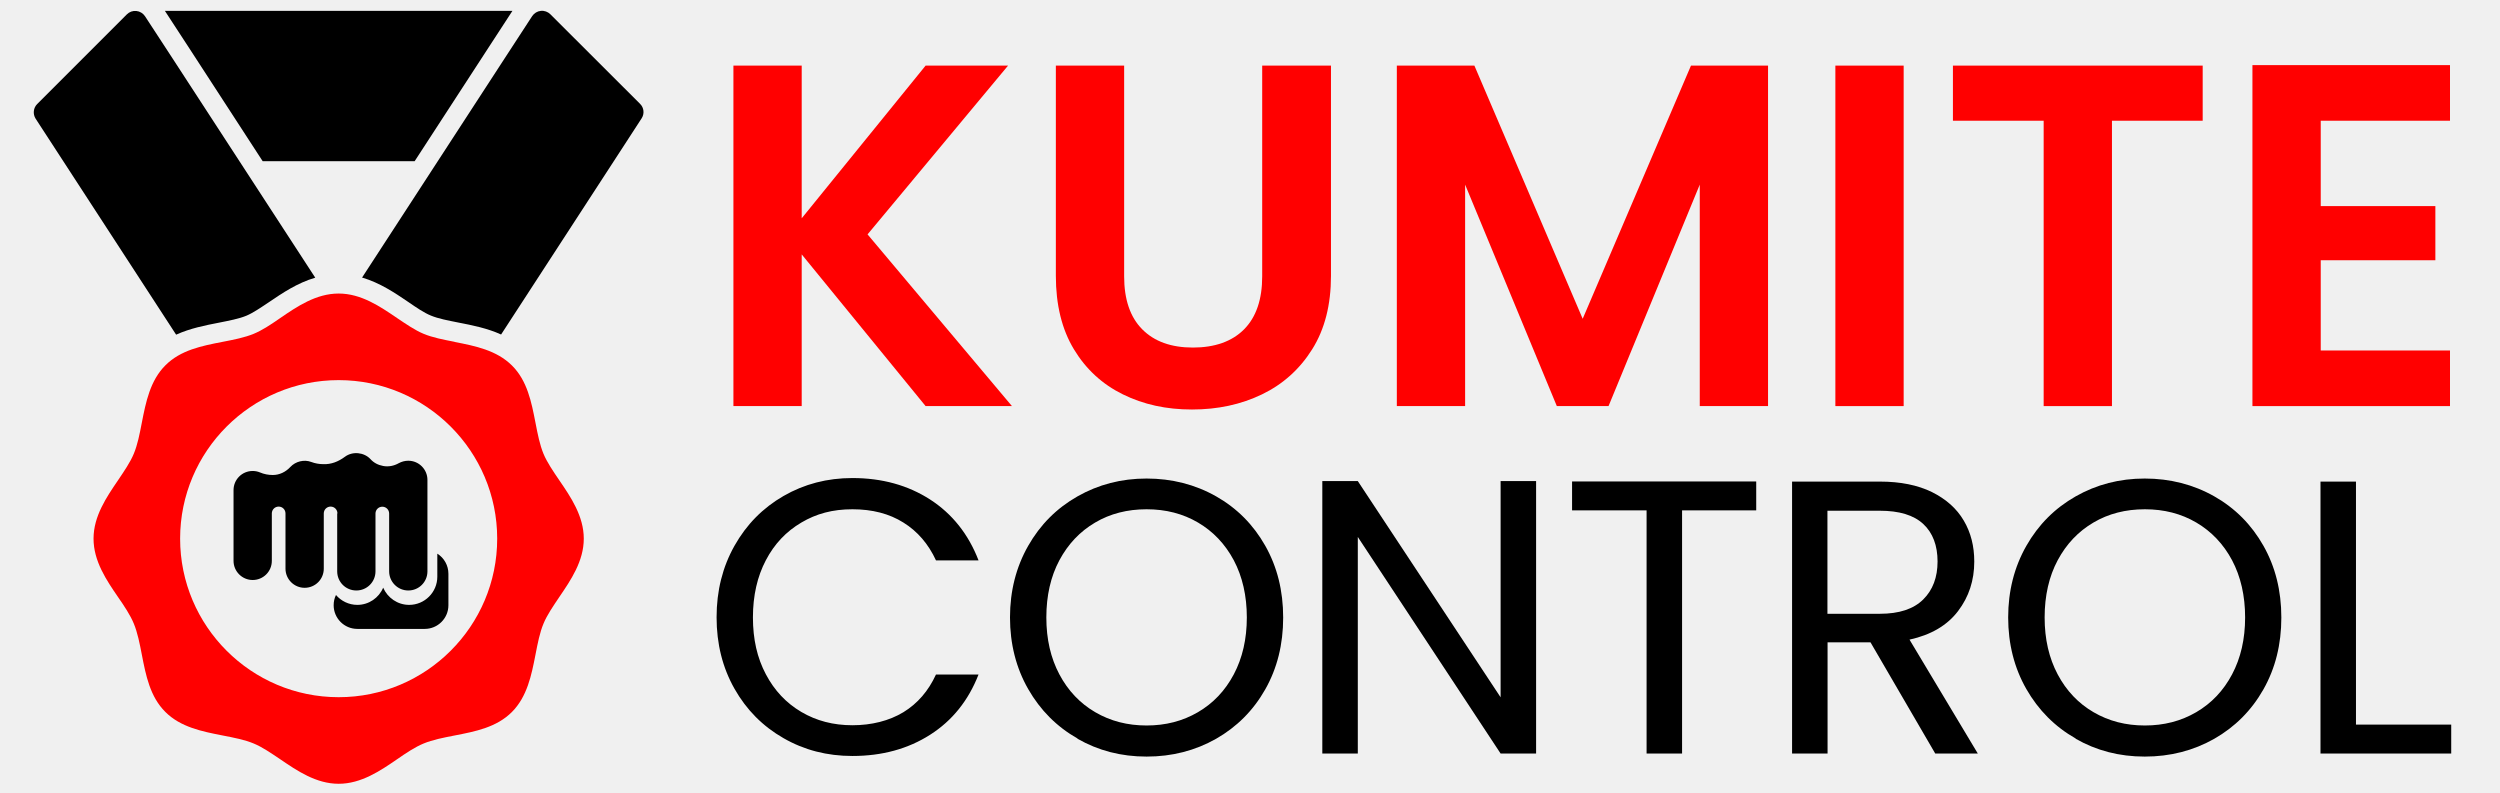
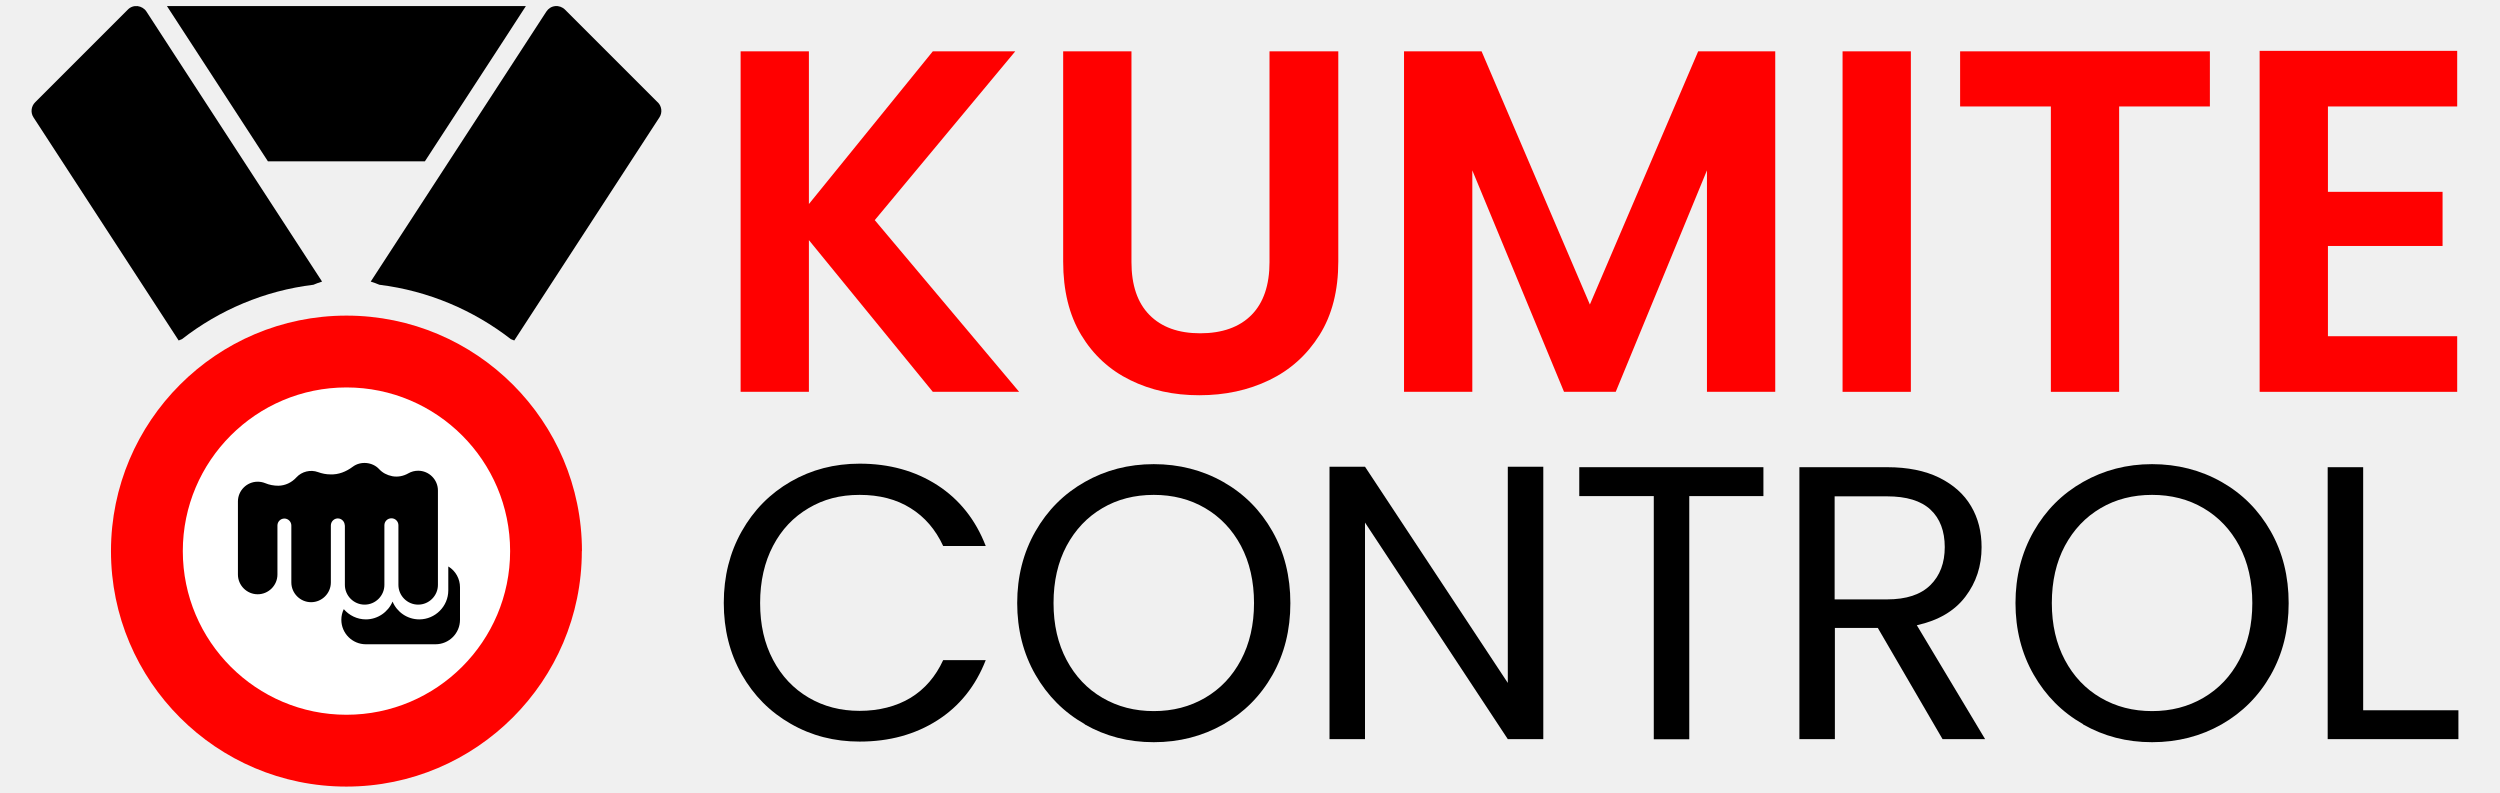
<svg xmlns="http://www.w3.org/2000/svg" xmlns:xlink="http://www.w3.org/1999/xlink" id="Capa_1" data-name="Capa 1" viewBox="0 0 205 65">
  <defs>
    <style>
      .cls-1 {
+         fill: #ff0200;
+       }
+ 
+       .cls-2 {
+         fill: #fff;
+       }
+ 
+       .cls-3 {
        fill: red;
      }
    </style>
-     <symbol id="logo" viewBox="0 0 198.23 63.38">
+     <symbol id="icon-64-light" viewBox="0 0 51.63 64">
      <g>
+         <path class="cls-1" d="M45.12,44.69c0,10.64-8.66,19.31-19.31,19.31S6.51,55.34,6.51,44.69s8.66-19.31,19.31-19.31,19.31,8.66,19.31,19.31Z" />
+         <path class="cls-2" d="M39.24,44.69c0,7.4-6.02,13.42-13.42,13.42s-13.42-6.02-13.42-13.42,6.02-13.42,13.42-13.42,13.42,6.02,13.42,13.42Z" />
+         <path d="M25.69,42.57v4.89c0,.89.73,1.62,1.62,1.62s1.62-.73,1.62-1.62v-4.89c0-.32.26-.57.58-.57s.57.26.57.57v4.89c0,.89.73,1.62,1.62,1.62s1.62-.73,1.62-1.62v-7.74c0-.89-.73-1.62-1.62-1.62-.28,0-.56.07-.8.21-.42.24-.88.32-1.32.24-.45-.09-.8-.28-1.08-.58-.54-.59-1.52-.68-2.16-.2-.55.41-1.17.66-1.85.63-.34,0-.68-.07-1.01-.19-.6-.22-1.32-.05-1.76.43-.4.44-.93.68-1.48.69-.38,0-.75-.07-1.08-.21-.2-.08-.41-.12-.62-.12-.89,0-1.62.73-1.62,1.62v5.99c0,.89.73,1.62,1.62,1.62s1.62-.73,1.62-1.62v-4.02c0-.32.26-.57.57-.57s.57.26.57.57v4.67c0,.89.73,1.62,1.62,1.62s1.62-.73,1.62-1.62v-4.67c0-.32.26-.58.57-.58s.57.26.57.58Z" />
+         <path d="M34.17,45.96v1.95c0,1.31-1.07,2.38-2.38,2.38-.98,0-1.83-.6-2.19-1.46-.36.85-1.21,1.46-2.19,1.46-.72,0-1.37-.33-1.81-.84-.13.27-.2.56-.2.87,0,1.11.9,2.01,2.01,2.01h5.71c1.11,0,2.01-.9,2.01-2.01v-2.66h0c0-.7-.36-1.34-.94-1.7Z" />
+         <path d="M38.78,2.7l1.75-2.7H11.1l2.07,3.18c1.72,2.64,3.89,5.99,6.21,9.55h12.87c2.47-3.79,4.77-7.33,6.53-10.03h0Z" />
+         <path d="M23.82,22.59c-4.28-6.57-8.97-13.78-12.1-18.6L9.42.45c-.16-.25-.43-.41-.73-.45-.3-.03-.59.07-.8.29L.29,7.89c-.33.33-.39.85-.13,1.24,2.13,3.27,6.98,10.73,11.9,18.29h0c.09-.04.18-.07.27-.11,3.06-2.38,6.75-3.97,10.78-4.46.23-.09.46-.19.71-.26Z" />
+         <path d="M51.34,7.89L43.74.29c-.21-.21-.51-.32-.8-.29-.3.03-.56.19-.73.45l-2.08,3.2c-3.12,4.79-7.94,12.2-12.32,18.94.25.07.48.17.71.26,4.03.5,7.72,2.09,10.78,4.46.09.04.18.07.28.11,3.94-6.06,7.84-12.06,10.35-15.91l1.55-2.38c.26-.39.2-.91-.13-1.24Z" />
+       </g>
+     </symbol>
+     <symbol id="logo" viewBox="0 0 199 64">
+       <g>
+         <use width="51.63" height="64" xlink:href="#icon-64-light" />
        <g>
-           <g>
-             <path d="M24.88,41.22v4.74c0,.87.7,1.57,1.57,1.57s1.57-.7,1.57-1.57v-4.74c0-.31.25-.56.56-.56s.56.25.56.56v4.74c0,.86.7,1.57,1.57,1.57s1.57-.7,1.57-1.57v-7.5c0-.86-.7-1.57-1.57-1.57-.27,0-.54.07-.78.2-.4.23-.86.31-1.28.23-.43-.08-.78-.27-1.04-.56-.53-.57-1.47-.66-2.09-.2-.54.4-1.13.64-1.79.61-.33,0-.66-.06-.98-.18-.58-.22-1.28-.05-1.71.41-.39.42-.9.66-1.44.66-.37,0-.72-.07-1.05-.21-.19-.08-.39-.12-.6-.12-.87,0-1.57.7-1.57,1.57v5.8c0,.86.7,1.57,1.57,1.57s1.57-.7,1.57-1.57v-3.89c0-.31.25-.56.56-.56s.56.25.56.56v4.53c0,.86.7,1.57,1.57,1.57s1.57-.7,1.57-1.57v-4.53c0-.31.25-.56.56-.56s.56.25.56.56Z" />
-             <path d="M33.09,44.51v1.89c0,1.27-1.03,2.31-2.31,2.31-.95,0-1.77-.58-2.13-1.41-.35.83-1.17,1.41-2.12,1.41-.7,0-1.33-.32-1.75-.81-.13.26-.19.55-.19.84,0,1.07.87,1.94,1.94,1.94h5.53c1.07,0,1.94-.87,1.94-1.94v-2.58h0c0-.68-.35-1.3-.91-1.65Z" />
-           </g>
-           <path d="M37.55,2.61l1.7-2.61H10.75l2.01,3.08c1.66,2.56,3.77,5.8,6.01,9.25h12.46c2.39-3.67,4.62-7.1,6.32-9.72h0Z" />
-           <path d="M11.68,26.55c1.15-.52,2.37-.76,3.5-.98.85-.17,1.65-.32,2.25-.57.55-.23,1.19-.67,1.88-1.13,1.06-.72,2.3-1.56,3.77-1.99-4.14-6.37-8.68-13.35-11.72-18.01L9.12.44c-.16-.24-.42-.4-.71-.43-.29-.03-.57.07-.78.28L.28,7.64c-.32.32-.37.82-.13,1.2,2.06,3.17,6.76,10.4,11.52,17.71h0Z" />
-           <path d="M42.36.28c-.2-.2-.49-.31-.78-.28-.29.03-.55.19-.71.43l-2.02,3.1c-3.02,4.64-7.69,11.82-11.93,18.34,1.47.43,2.71,1.27,3.77,1.99.68.47,1.33.91,1.88,1.13.6.25,1.4.4,2.25.57,1.13.22,2.36.46,3.5.98,3.82-5.87,7.6-11.68,10.02-15.41l1.5-2.31c.25-.38.2-.88-.13-1.2L42.36.28Z" />
-           <path class="cls-1" d="M34.51,27.14c-.93-.18-1.81-.35-2.55-.66-.7-.29-1.41-.78-2.17-1.29-1.38-.94-2.94-2.01-4.79-2.01s-3.42,1.07-4.79,2.01c-.75.52-1.47,1-2.17,1.29-.75.31-1.62.48-2.55.66-1.7.33-3.45.67-4.7,1.93-1.25,1.25-1.6,3.01-1.93,4.7-.18.93-.35,1.81-.66,2.55-.29.7-.78,1.41-1.29,2.17-.94,1.38-2.01,2.94-2.01,4.79s1.07,3.42,2.01,4.79c.52.75,1,1.47,1.29,2.17.31.75.48,1.62.66,2.55.33,1.7.67,3.45,1.93,4.7,1.25,1.25,3.01,1.6,4.7,1.93.93.18,1.81.35,2.55.66.7.29,1.41.78,2.17,1.29,1.38.94,2.94,2.01,4.79,2.01s3.42-1.07,4.79-2.01c.75-.52,1.47-1,2.17-1.29.75-.31,1.62-.48,2.55-.66,1.7-.33,3.45-.67,4.7-1.93s1.6-3.01,1.93-4.7c.18-.93.35-1.81.66-2.55.29-.7.78-1.41,1.29-2.17.94-1.38,2.01-2.94,2.01-4.79s-1.07-3.42-2.01-4.79c-.51-.75-1-1.47-1.29-2.16-.31-.75-.48-1.62-.66-2.55-.33-1.7-.67-3.45-1.93-4.7s-3.01-1.6-4.7-1.93h0ZM38,43.28c0,7.17-5.83,13-13,13s-13-5.83-13-13,5.83-13,13-13,13,5.83,13,13Z" />
-         </g>
-         <g>
-           <path class="cls-1" d="M73.13,32.41l-10.16-12.44v12.44h-5.6V4.49h5.6v12.52l10.16-12.52h6.76l-11.52,13.84,11.84,14.08h-7.08Z" />
-           <path class="cls-1" d="M89.41,4.49v17.28c0,1.89.49,3.34,1.48,4.34s2.37,1.5,4.16,1.5,3.21-.5,4.2-1.5c.99-1,1.48-2.45,1.48-4.34V4.49h5.64v17.24c0,2.37-.51,4.38-1.54,6.02-1.03,1.64-2.4,2.87-4.12,3.7-1.72.83-3.63,1.24-5.74,1.24s-3.97-.41-5.66-1.24c-1.69-.83-3.03-2.06-4.02-3.7-.99-1.64-1.48-3.65-1.48-6.02V4.49h5.6Z" />
-           <path class="cls-1" d="M142.21,4.49v27.92h-5.6V14.25l-7.48,18.16h-4.24l-7.52-18.16v18.16h-5.6V4.49h6.36l8.88,20.76,8.88-20.76h6.32Z" />
-           <path class="cls-1" d="M153.33,4.49v27.92h-5.6V4.49h5.6Z" />
-           <path class="cls-1" d="M177.85,4.49v4.52h-7.44v23.4h-5.6V9.01h-7.44v-4.52h20.48Z" />
-           <path class="cls-1" d="M187.53,9.01v7h9.4v4.44h-9.4v7.4h10.6v4.56h-16.2V4.45h16.2v4.56h-10.6Z" />
-           <path d="M57.46,43.86c.98-1.74,2.32-3.1,4.02-4.08,1.7-.98,3.58-1.47,5.65-1.47,2.43,0,4.55.59,6.37,1.76,1.81,1.17,3.14,2.84,3.97,4.99h-3.49c-.62-1.34-1.51-2.38-2.67-3.1-1.16-.73-2.56-1.09-4.18-1.09s-2.96.36-4.19,1.09c-1.24.73-2.21,1.75-2.91,3.09-.7,1.33-1.06,2.9-1.06,4.69s.35,3.32,1.06,4.66c.7,1.33,1.67,2.36,2.91,3.09,1.24.73,2.63,1.09,4.19,1.09s3.01-.36,4.18-1.07c1.16-.71,2.05-1.74,2.67-3.09h3.49c-.83,2.13-2.15,3.78-3.97,4.94s-3.94,1.74-6.37,1.74c-2.07,0-3.95-.48-5.65-1.46-1.7-.97-3.04-2.32-4.02-4.05s-1.47-3.68-1.47-5.86.49-4.13,1.47-5.87Z" />
-           <path d="M85.59,59.67c-1.71-.97-3.06-2.33-4.05-4.06s-1.49-3.7-1.49-5.87.5-4.13,1.49-5.87c.99-1.74,2.34-3.09,4.05-4.06,1.71-.97,3.59-1.46,5.66-1.46s3.99.49,5.7,1.46c1.71.97,3.05,2.32,4.03,4.05s1.47,3.69,1.47,5.89-.49,4.16-1.47,5.89-2.33,3.08-4.03,4.05c-1.71.97-3.61,1.46-5.7,1.46s-3.96-.49-5.66-1.46ZM95.46,57.51c1.25-.73,2.23-1.76,2.94-3.1.71-1.34,1.07-2.9,1.07-4.67s-.36-3.35-1.07-4.69c-.71-1.33-1.69-2.36-2.93-3.09-1.24-.73-2.65-1.09-4.22-1.09s-2.99.36-4.22,1.09c-1.24.73-2.21,1.75-2.93,3.09-.71,1.33-1.07,2.9-1.07,4.69s.36,3.33,1.07,4.67c.71,1.34,1.7,2.38,2.94,3.1,1.25.73,2.65,1.09,4.21,1.09s2.96-.36,4.21-1.09Z" />
-           <path d="M123.19,60.9h-2.91l-11.71-17.76v17.76h-2.91v-22.34h2.91l11.71,17.73v-17.73h2.91v22.34Z" />
-           <path d="M141.24,38.59v2.37h-6.08v19.94h-2.91v-19.94h-6.11v-2.37h15.1Z" />
-           <path d="M155.92,60.9l-5.31-9.12h-3.52v9.12h-2.91v-22.3h7.2c1.68,0,3.11.29,4.27.86,1.16.58,2.03,1.35,2.61,2.34.58.98.86,2.1.86,3.36,0,1.54-.44,2.89-1.33,4.06-.89,1.17-2.21,1.95-3.98,2.34l5.6,9.34h-3.49ZM147.09,49.44h4.29c1.58,0,2.76-.39,3.55-1.17.79-.78,1.18-1.82,1.18-3.12s-.39-2.35-1.17-3.07c-.78-.73-1.97-1.09-3.57-1.09h-4.29v8.45Z" />
-           <path d="M167.44,59.67c-1.71-.97-3.06-2.33-4.05-4.06s-1.49-3.7-1.49-5.87.5-4.13,1.49-5.87c.99-1.74,2.34-3.09,4.05-4.06,1.71-.97,3.59-1.46,5.66-1.46s3.99.49,5.7,1.46c1.71.97,3.05,2.32,4.03,4.05s1.47,3.69,1.47,5.89-.49,4.16-1.47,5.89-2.33,3.08-4.03,4.05c-1.71.97-3.61,1.46-5.7,1.46s-3.96-.49-5.66-1.46ZM177.32,57.51c1.25-.73,2.23-1.76,2.94-3.1.71-1.34,1.07-2.9,1.07-4.67s-.36-3.35-1.07-4.69c-.71-1.33-1.69-2.36-2.93-3.09-1.24-.73-2.65-1.09-4.22-1.09s-2.99.36-4.22,1.09c-1.24.73-2.21,1.75-2.93,3.09-.71,1.33-1.07,2.9-1.07,4.69s.36,3.33,1.07,4.67c.71,1.34,1.7,2.38,2.94,3.1,1.25.73,2.65,1.09,4.21,1.09s2.96-.36,4.21-1.09Z" />
-           <path d="M190.42,58.53h7.81v2.37h-10.72v-22.3h2.91v19.94Z" />
+           <path class="cls-3" d="M73.9,31.63l-10.16-12.44v12.44h-5.6V3.71h5.6v12.52l10.16-12.52h6.76l-11.52,13.84,11.84,14.08h-7.08Z" />
+           <path class="cls-3" d="M90.19,3.71v17.28c0,1.89.49,3.34,1.48,4.34s2.37,1.5,4.16,1.5,3.21-.5,4.2-1.5c.99-1,1.48-2.45,1.48-4.34V3.71h5.64v17.24c0,2.37-.51,4.38-1.54,6.02-1.03,1.64-2.4,2.87-4.12,3.7-1.72.83-3.63,1.24-5.74,1.24s-3.97-.41-5.66-1.24c-1.69-.83-3.03-2.06-4.02-3.7-.99-1.64-1.48-3.65-1.48-6.02V3.71h5.6Z" />
+           <path class="cls-3" d="M142.98,3.71v27.92h-5.6V13.47l-7.48,18.16h-4.24l-7.52-18.16v18.16h-5.6V3.71h6.36l8.88,20.76,8.88-20.76h6.32Z" />
+           <path class="cls-3" d="M154.1,3.71v27.92h-5.6V3.71h5.6Z" />
+           <path class="cls-3" d="M178.62,3.71v4.52h-7.44v23.4h-5.6V8.23h-7.44V3.71h20.48Z" />
+           <path class="cls-3" d="M188.3,8.23v7h9.4v4.44h-9.4v7.4h10.6v4.56h-16.2V3.67h16.2v4.56h-10.6Z" />
+           <path d="M58.23,43.07c.98-1.74,2.32-3.1,4.02-4.08,1.7-.98,3.58-1.47,5.65-1.47,2.43,0,4.55.59,6.37,1.76,1.81,1.17,3.14,2.84,3.97,4.99h-3.49c-.62-1.34-1.51-2.38-2.67-3.1-1.16-.73-2.56-1.09-4.18-1.09s-2.96.36-4.19,1.09c-1.24.73-2.21,1.75-2.91,3.09-.7,1.33-1.06,2.9-1.06,4.69s.35,3.32,1.06,4.66c.7,1.33,1.67,2.36,2.91,3.09,1.24.73,2.63,1.09,4.19,1.09s3.01-.36,4.18-1.07c1.16-.71,2.05-1.74,2.67-3.09h3.49c-.83,2.13-2.15,3.78-3.97,4.94s-3.94,1.74-6.37,1.74c-2.07,0-3.95-.48-5.65-1.46-1.7-.97-3.04-2.32-4.02-4.05s-1.47-3.68-1.47-5.86.49-4.13,1.47-5.87Z" />
+           <path d="M86.36,58.88c-1.71-.97-3.06-2.33-4.05-4.06s-1.49-3.7-1.49-5.87.5-4.13,1.49-5.87c.99-1.74,2.34-3.09,4.05-4.06,1.71-.97,3.59-1.46,5.66-1.46s3.99.49,5.7,1.46c1.71.97,3.05,2.32,4.03,4.05s1.47,3.69,1.47,5.89-.49,4.16-1.47,5.89-2.33,3.08-4.03,4.05c-1.71.97-3.61,1.46-5.7,1.46s-3.96-.49-5.66-1.46ZM96.23,56.72c1.25-.73,2.23-1.76,2.94-3.1.71-1.34,1.07-2.9,1.07-4.67s-.36-3.35-1.07-4.69c-.71-1.33-1.69-2.36-2.93-3.09-1.24-.73-2.65-1.09-4.22-1.09s-2.99.36-4.22,1.09c-1.24.73-2.21,1.75-2.93,3.09-.71,1.33-1.07,2.9-1.07,4.69s.36,3.33,1.07,4.67c.71,1.34,1.7,2.38,2.94,3.1,1.25.73,2.65,1.09,4.21,1.09s2.96-.36,4.21-1.09Z" />
+           <path d="M123.96,60.11h-2.91l-11.71-17.76v17.76h-2.91v-22.34h2.91l11.71,17.73v-17.73h2.91v22.34Z" />
+           <path d="M142.01,37.81v2.37h-6.08v19.94h-2.91v-19.94h-6.11v-2.37h15.1Z" />
+           <path d="M156.7,60.11l-5.31-9.12h-3.52v9.12h-2.91v-22.3h7.2c1.68,0,3.11.29,4.27.86,1.16.58,2.03,1.35,2.61,2.34.58.98.86,2.1.86,3.36,0,1.54-.44,2.89-1.33,4.06-.89,1.17-2.21,1.95-3.98,2.34l5.6,9.34h-3.49ZM147.86,48.65h4.29c1.58,0,2.76-.39,3.55-1.17.79-.78,1.18-1.82,1.18-3.12s-.39-2.35-1.17-3.07c-.78-.73-1.97-1.09-3.57-1.09h-4.29v8.45Z" />
+           <path d="M168.22,58.88c-1.71-.97-3.06-2.33-4.05-4.06s-1.49-3.7-1.49-5.87.5-4.13,1.49-5.87c.99-1.74,2.34-3.09,4.05-4.06,1.71-.97,3.59-1.46,5.66-1.46s3.99.49,5.7,1.46c1.71.97,3.05,2.32,4.03,4.05s1.47,3.69,1.47,5.89-.49,4.16-1.47,5.89-2.33,3.08-4.03,4.05c-1.71.97-3.61,1.46-5.7,1.46s-3.96-.49-5.66-1.46ZM178.09,56.72c1.25-.73,2.23-1.76,2.94-3.1.71-1.34,1.07-2.9,1.07-4.67s-.36-3.35-1.07-4.69c-.71-1.33-1.69-2.36-2.93-3.09-1.24-.73-2.65-1.09-4.22-1.09s-2.99.36-4.22,1.09c-1.24.73-2.21,1.75-2.93,3.09-.71,1.33-1.07,2.9-1.07,4.69s.36,3.33,1.07,4.67c.71,1.34,1.7,2.38,2.94,3.1,1.25.73,2.65,1.09,4.21,1.09s2.96-.36,4.21-1.09Z" />
+           <path d="M191.19,57.74h7.81v2.37h-10.72v-22.3h2.91v19.94Z" />
        </g>
      </g>
    </symbol>
  </defs>
-   <use width="198.23" height="63.38" transform="translate(2.77 .89)" xlink:href="#logo" />
+   <use width="199" height="64" transform="translate(2.59 .5)" xlink:href="#logo" />
</svg>
